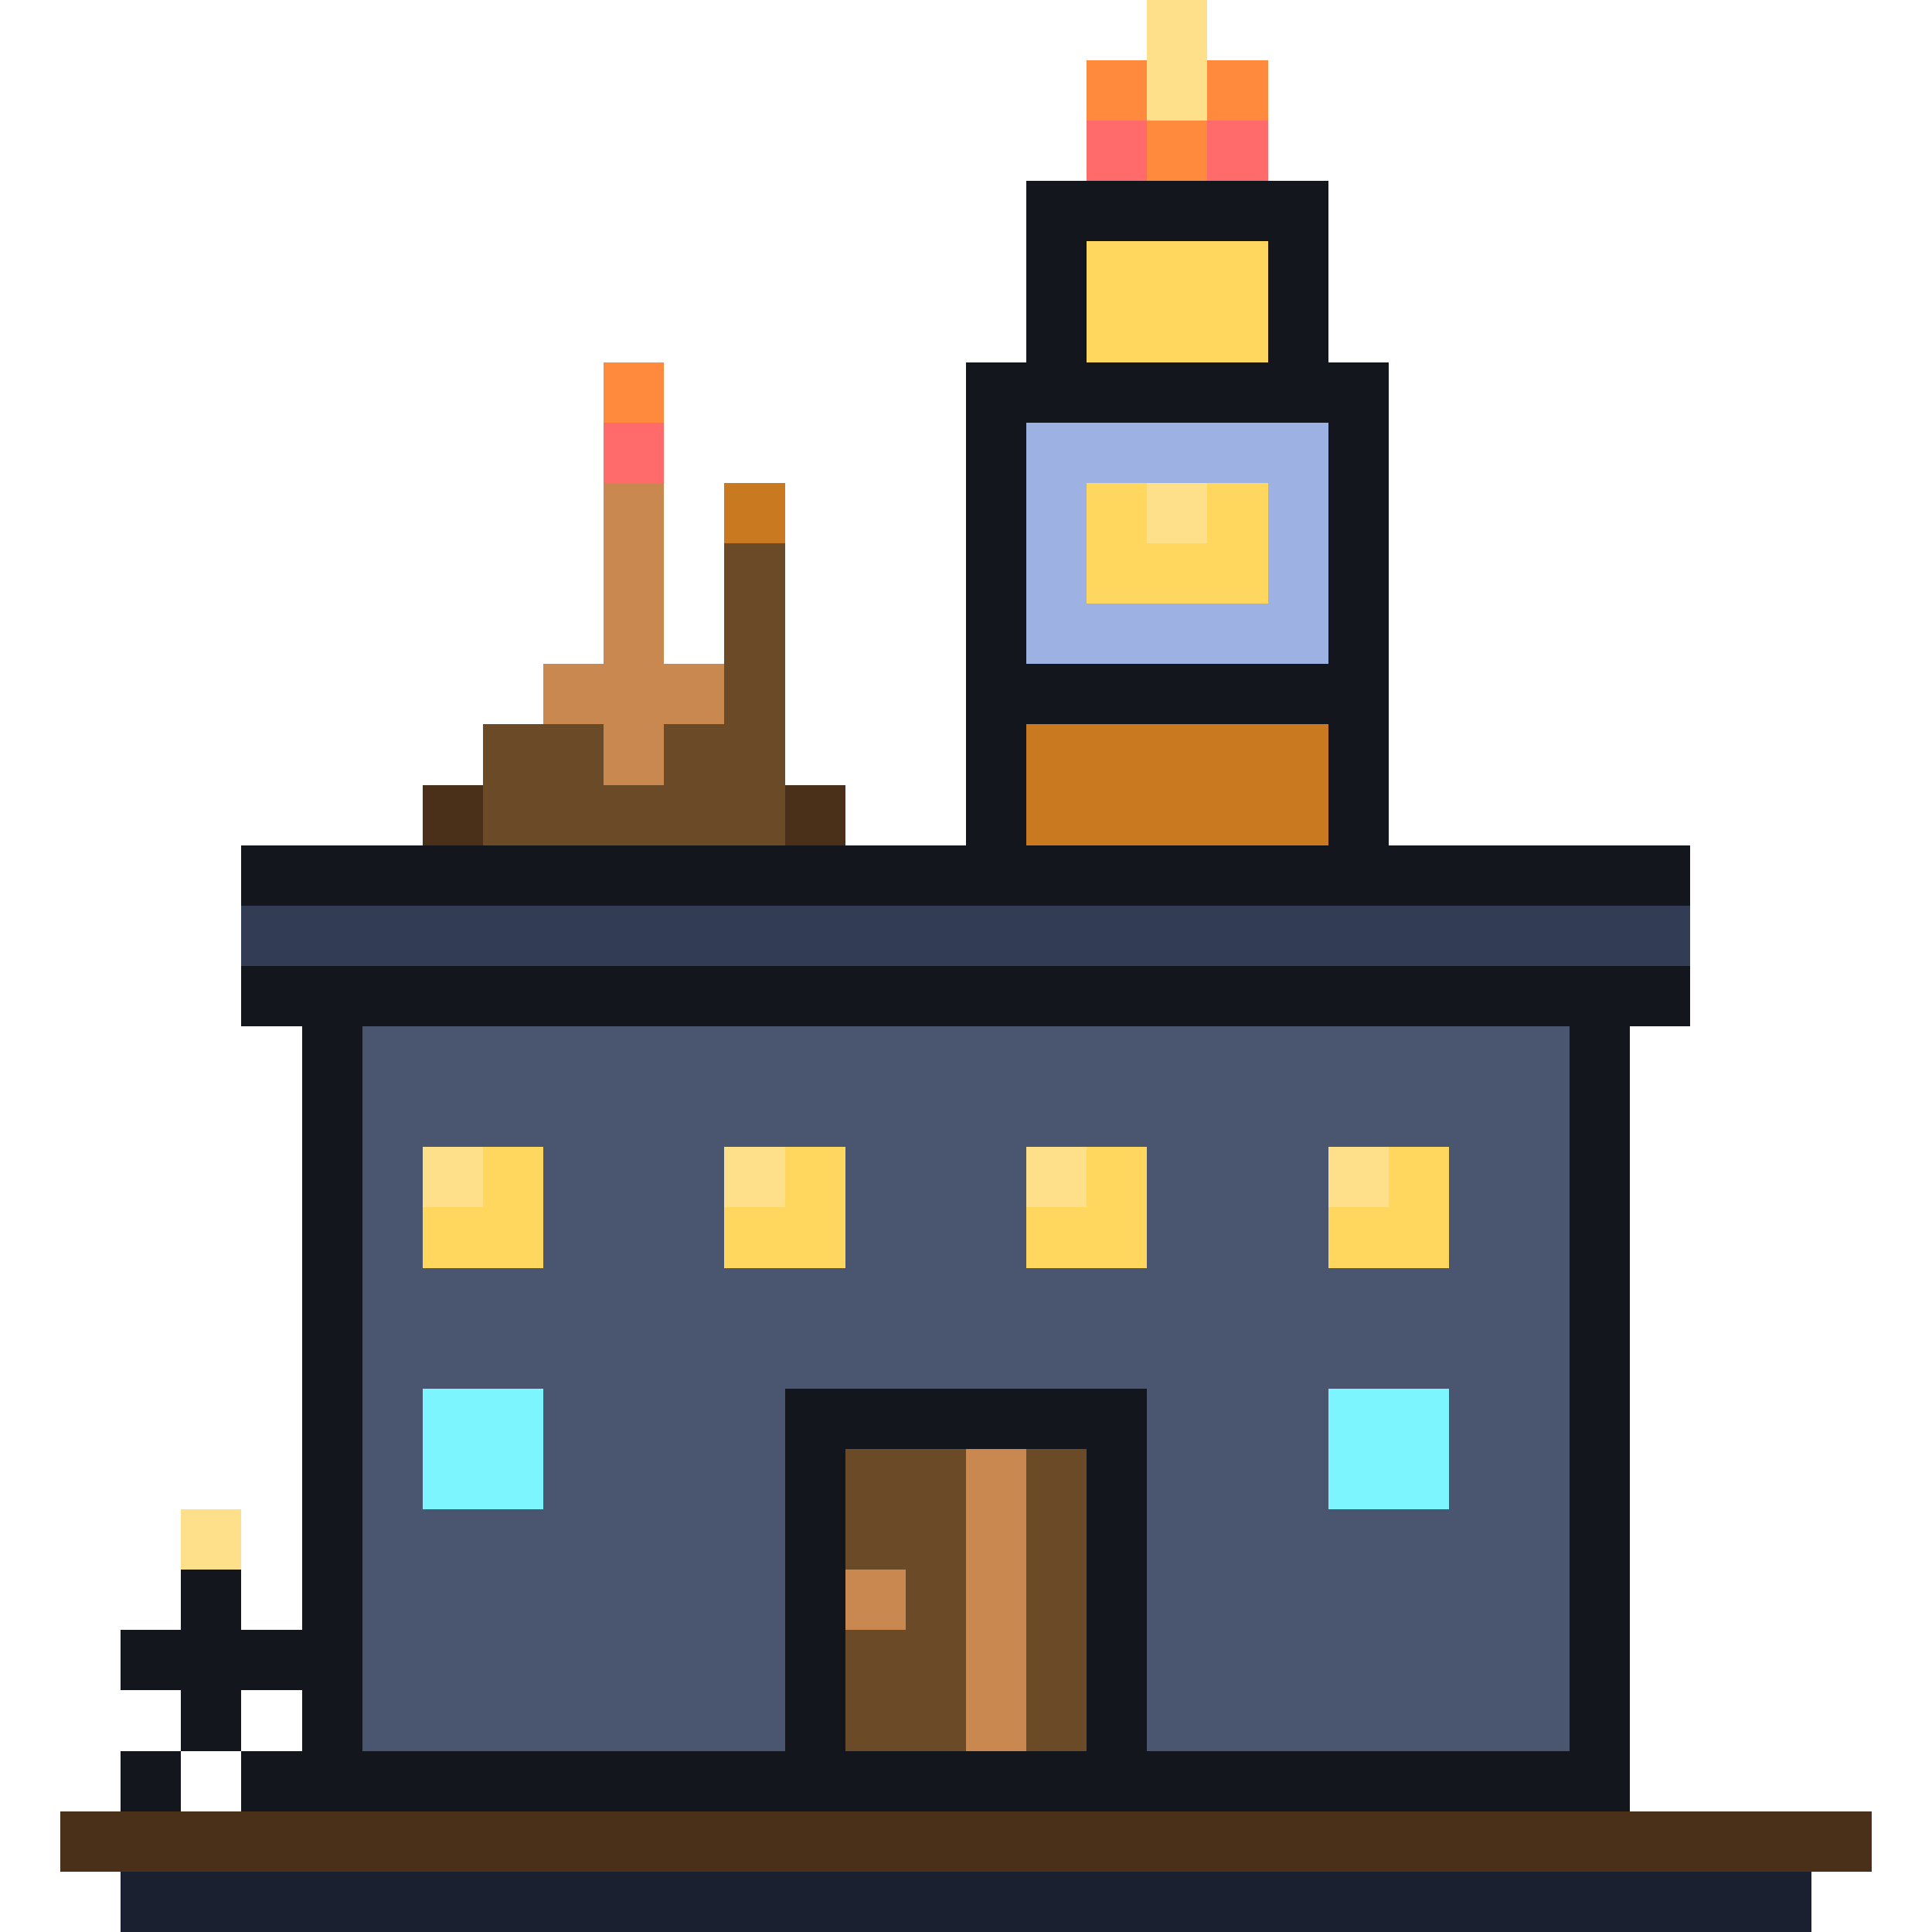
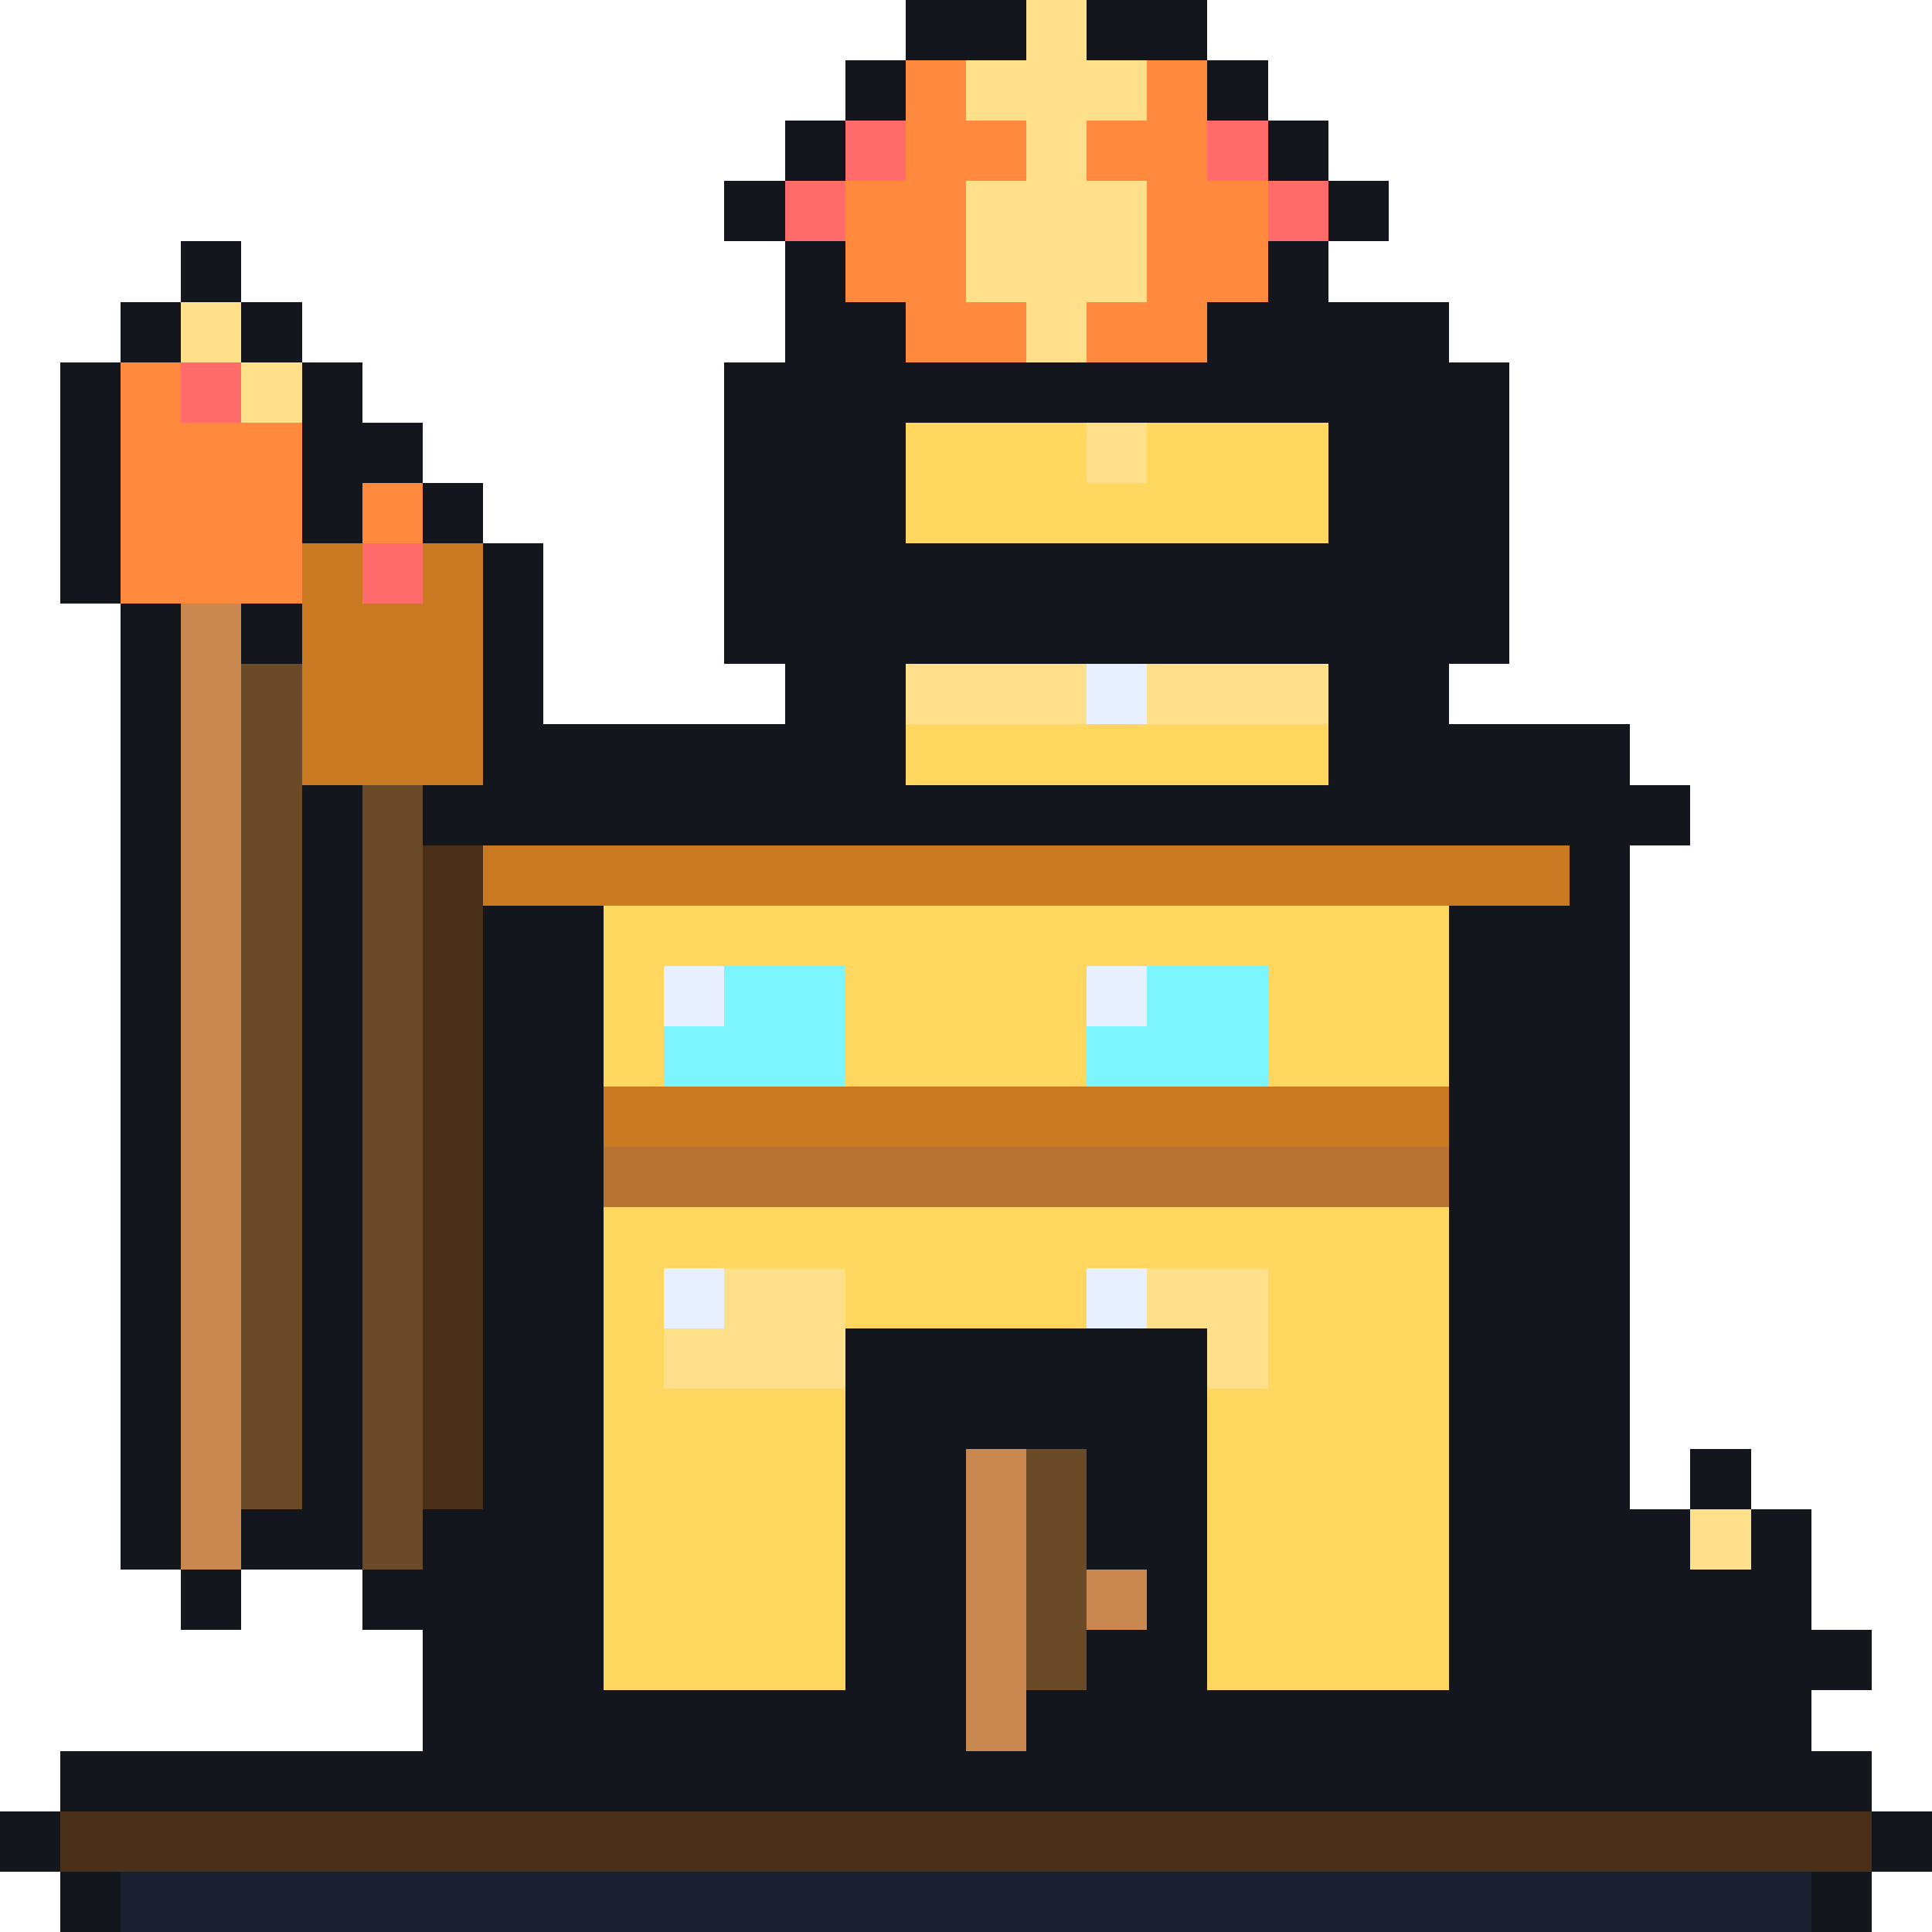
<svg xmlns="http://www.w3.org/2000/svg" viewBox="0 0 32 32" width="32" height="32" shape-rendering="crispEdges">
-   <path fill="#ffe08a" d="M19 0h1v1h-1zM19 1h1v1h-1zM19 8h1v1h-1zM7 19h1v1h-1zM12 19h1v1h-1zM17 19h1v1h-1zM22 19h1v1h-1zM3 25h1v1h-1z" />
-   <path fill="#ff8a3d" d="M18 1h1v1h-1zM20 1h1v1h-1zM19 2h1v1h-1zM10 6h1v1h-1z" />
-   <path fill="#ff6b6b" d="M18 2h1v1h-1zM20 2h1v1h-1zM10 7h1v1h-1z" />
-   <path fill="#14161e" d="M17 3h5v1h-5zM17 4h1v1h-1zM21 4h1v1h-1zM17 5h1v1h-1zM21 5h1v1h-1zM16 6h7v1h-7zM16 7h1v1h-1zM22 7h1v1h-1zM16 8h1v1h-1zM22 8h1v1h-1zM16 9h1v1h-1zM22 9h1v1h-1zM16 10h1v1h-1zM22 10h1v1h-1zM16 11h7v1h-7zM16 12h1v1h-1zM22 12h1v1h-1zM16 13h1v1h-1zM22 13h1v1h-1zM4 14h24v1h-24zM4 16h24v1h-24zM5 17h1v1h-1zM26 17h1v1h-1zM5 18h1v1h-1zM26 18h1v1h-1zM5 19h1v1h-1zM26 19h1v1h-1zM5 20h1v1h-1zM26 20h1v1h-1zM5 21h1v1h-1zM26 21h1v1h-1zM5 22h1v1h-1zM26 22h1v1h-1zM5 23h1v1h-1zM13 23h6v1h-6zM26 23h1v1h-1zM5 24h1v1h-1zM13 24h1v1h-1zM18 24h1v1h-1zM26 24h1v1h-1zM5 25h1v1h-1zM13 25h1v1h-1zM18 25h1v1h-1zM26 25h1v1h-1zM3 26h1v1h-1zM5 26h1v1h-1zM13 26h1v1h-1zM18 26h1v1h-1zM26 26h1v1h-1zM2 27h4v1h-4zM13 27h1v1h-1zM18 27h1v1h-1zM26 27h1v1h-1zM3 28h1v1h-1zM5 28h1v1h-1zM13 28h1v1h-1zM18 28h1v1h-1zM26 28h1v1h-1zM2 29h1v1h-1zM4 29h23v1h-23z" />
-   <path fill="#ffd75e" d="M18 4h3v1h-3zM18 5h3v1h-3zM18 8h1v1h-1zM20 8h1v1h-1zM18 9h3v1h-3zM8 19h1v1h-1zM13 19h1v1h-1zM18 19h1v1h-1zM23 19h1v1h-1zM7 20h2v1h-2zM12 20h2v1h-2zM17 20h2v1h-2zM22 20h2v1h-2z" />
-   <path fill="#9db1e3" d="M17 7h5v1h-5zM17 8h1v1h-1zM21 8h1v1h-1zM17 9h1v1h-1zM21 9h1v1h-1zM17 10h5v1h-5z" />
-   <path fill="#c98850" d="M10 8h1v1h-1zM10 9h1v1h-1zM10 10h1v1h-1zM9 11h3v1h-3zM10 12h1v1h-1zM16 24h1v1h-1zM16 25h1v1h-1zM14 26h1v1h-1zM16 26h1v1h-1zM16 27h1v1h-1zM16 28h1v1h-1z" />
-   <path fill="#c97a20" d="M12 8h1v1h-1zM17 12h5v1h-5zM17 13h5v1h-5z" />
-   <path fill="#6b4a28" d="M12 9h1v1h-1zM12 10h1v1h-1zM12 11h1v1h-1zM8 12h2v1h-2zM11 12h2v1h-2zM8 13h5v1h-5zM14 24h2v1h-2zM17 24h1v1h-1zM14 25h2v1h-2zM17 25h1v1h-1zM15 26h1v1h-1zM17 26h1v1h-1zM14 27h2v1h-2zM17 27h1v1h-1zM14 28h2v1h-2zM17 28h1v1h-1z" />
-   <path fill="#4a3018" d="M7 13h1v1h-1zM13 13h1v1h-1zM1 30h30v1h-30z" />
-   <path fill="#333c55" d="M4 15h24v1h-24z" />
-   <path fill="#4a5570" d="M6 17h20v1h-20zM6 18h20v1h-20zM6 19h1v1h-1zM9 19h3v1h-3zM14 19h3v1h-3zM19 19h3v1h-3zM24 19h2v1h-2zM6 20h1v1h-1zM9 20h3v1h-3zM14 20h3v1h-3zM19 20h3v1h-3zM24 20h2v1h-2zM6 21h20v1h-20zM6 22h20v1h-20zM6 23h1v1h-1zM9 23h4v1h-4zM19 23h3v1h-3zM24 23h2v1h-2zM6 24h1v1h-1zM9 24h4v1h-4zM19 24h3v1h-3zM24 24h2v1h-2zM6 25h7v1h-7zM19 25h7v1h-7zM6 26h7v1h-7zM19 26h7v1h-7zM6 27h7v1h-7zM19 27h7v1h-7zM6 28h7v1h-7zM19 28h7v1h-7z" />
-   <path fill="#7cf5ff" d="M7 23h2v1h-2zM22 23h2v1h-2zM7 24h2v1h-2zM22 24h2v1h-2z" />
+   <path fill="#14161e" d="M15 0h2v1h-2zM18 0h2v1h-2zM14 1h1v1h-1zM20 1h1v1h-1zM13 2h1v1h-1zM21 2h1v1h-1zM12 3h1v1h-1zM22 3h1v1h-1zM3 4h1v1h-1zM13 4h1v10h-1zM21 4h1v3h-1zM2 5h1v1h-1zM4 5h1v1h-1zM14 5h1v9h-1zM20 5h1v2h-1zM22 5h2v9h-2zM1 6h1v4h-1zM5 6h1v3h-1zM12 6h1v5h-1zM15 6h5v1h-5zM24 6h1v5h-1zM6 7h1v1h-1zM7 8h1v1h-1zM8 9h1v5h-1zM15 9h7v2h-7zM2 10h1v16h-1zM4 10h1v1h-1zM9 12h4v2h-4zM24 12h3v2h-3zM5 13h1v13h-1zM7 13h1v1h-1zM15 13h7v1h-7zM27 13h1v1h-1zM26 14h1v16h-1zM8 15h2v15h-2zM24 15h2v15h-2zM14 22h6v2h-6zM14 24h2v6h-2zM18 24h2v2h-2zM28 24h1v1h-1zM4 25h1v1h-1zM7 25h1v5h-1zM27 25h1v5h-1zM29 25h1v5h-1zM3 26h1v1h-1zM6 26h1v1h-1zM19 26h1v4h-1zM28 26h1v4h-1zM18 27h1v3h-1zM30 27h1v1h-1zM10 28h4v2h-4zM17 28h1v2h-1zM20 28h4v2h-4zM1 29h6v1h-6zM16 29h1v1h-1zM30 29h1v1h-1zM0 30h1v1h-1zM31 30h1v1h-1zM1 31h1v1h-1zM30 31h1v1h-1z" />
+   <path fill="#ffe08a" d="M17 0h1v6h-1zM16 1h1v1h-1zM18 1h1v1h-1zM16 3h1v2h-1zM18 3h1v2h-1zM3 5h1v1h-1zM4 6h1v1h-1zM18 7h1v1h-1zM15 11h3v1h-3zM19 11h3v1h-3zM12 21h2v2h-2zM19 21h2v1h-2zM11 22h1v1h-1zM20 22h1v1h-1zM28 25h1v1h-1z" />
+   <path fill="#ff8a3d" d="M15 1h1v5h-1zM19 1h1v5h-1zM16 2h1v1h-1zM18 2h1v1h-1zM14 3h1v2h-1zM20 3h1v2h-1zM16 5h1v1h-1zM18 5h1v1h-1zM2 6h1v4h-1zM3 7h2v3h-2zM6 8h1v1h-1z" />
+   <path fill="#ff6b6b" d="M14 2h1v1h-1zM20 2h1v1h-1zM13 3h1v1h-1zM21 3h1v1h-1zM3 6h1v1h-1zM6 9h1v1h-1z" />
+   <path fill="#ffd75e" d="M15 7h3v2h-3zM19 7h3v2h-3zM18 8h1v1h-1zM15 12h7v1h-7zM10 15h14v1h-14zM10 16h1v2h-1zM14 16h4v2h-4zM21 16h3v2h-3zM10 20h14v1h-14zM10 21h1v7h-1zM14 21h4v1h-4zM21 21h3v7h-3zM11 23h3v5h-3zM20 23h1v5h-1z" />
+   <path fill="#c97a20" d="M5 9h1v4h-1zM7 9h1v4h-1zM6 10h1v3h-1zM8 14h18v1h-18zM10 18h14v1h-14z" />
+   <path fill="#c98850" d="M3 10h1v16h-1zM16 24h1v5h-1zM18 26h1v1h-1z" />
+   <path fill="#6b4a28" d="M4 11h1v14h-1zM6 13h1v13h-1zM17 24h1v4h-1z" />
+   <path fill="#e8f0ff" d="M18 11h1v1h-1zM11 16h1v1h-1zM18 16h1v1h-1zM11 21h1v1h-1zM18 21h1v1h-1z" />
+   <path fill="#4a3018" d="M7 14h1v11h-1zM1 30h30v1h-30z" />
+   <path fill="#7cf5ff" d="M12 16h2v2h-2zM19 16h2v2h-2zM11 17h1v1h-1zM18 17h1v1h-1z" />
+   <path fill="#b87333" d="M10 19h14v1h-14z" />
  <path fill="#1a2030" d="M2 31h28v1h-28z" />
</svg>
